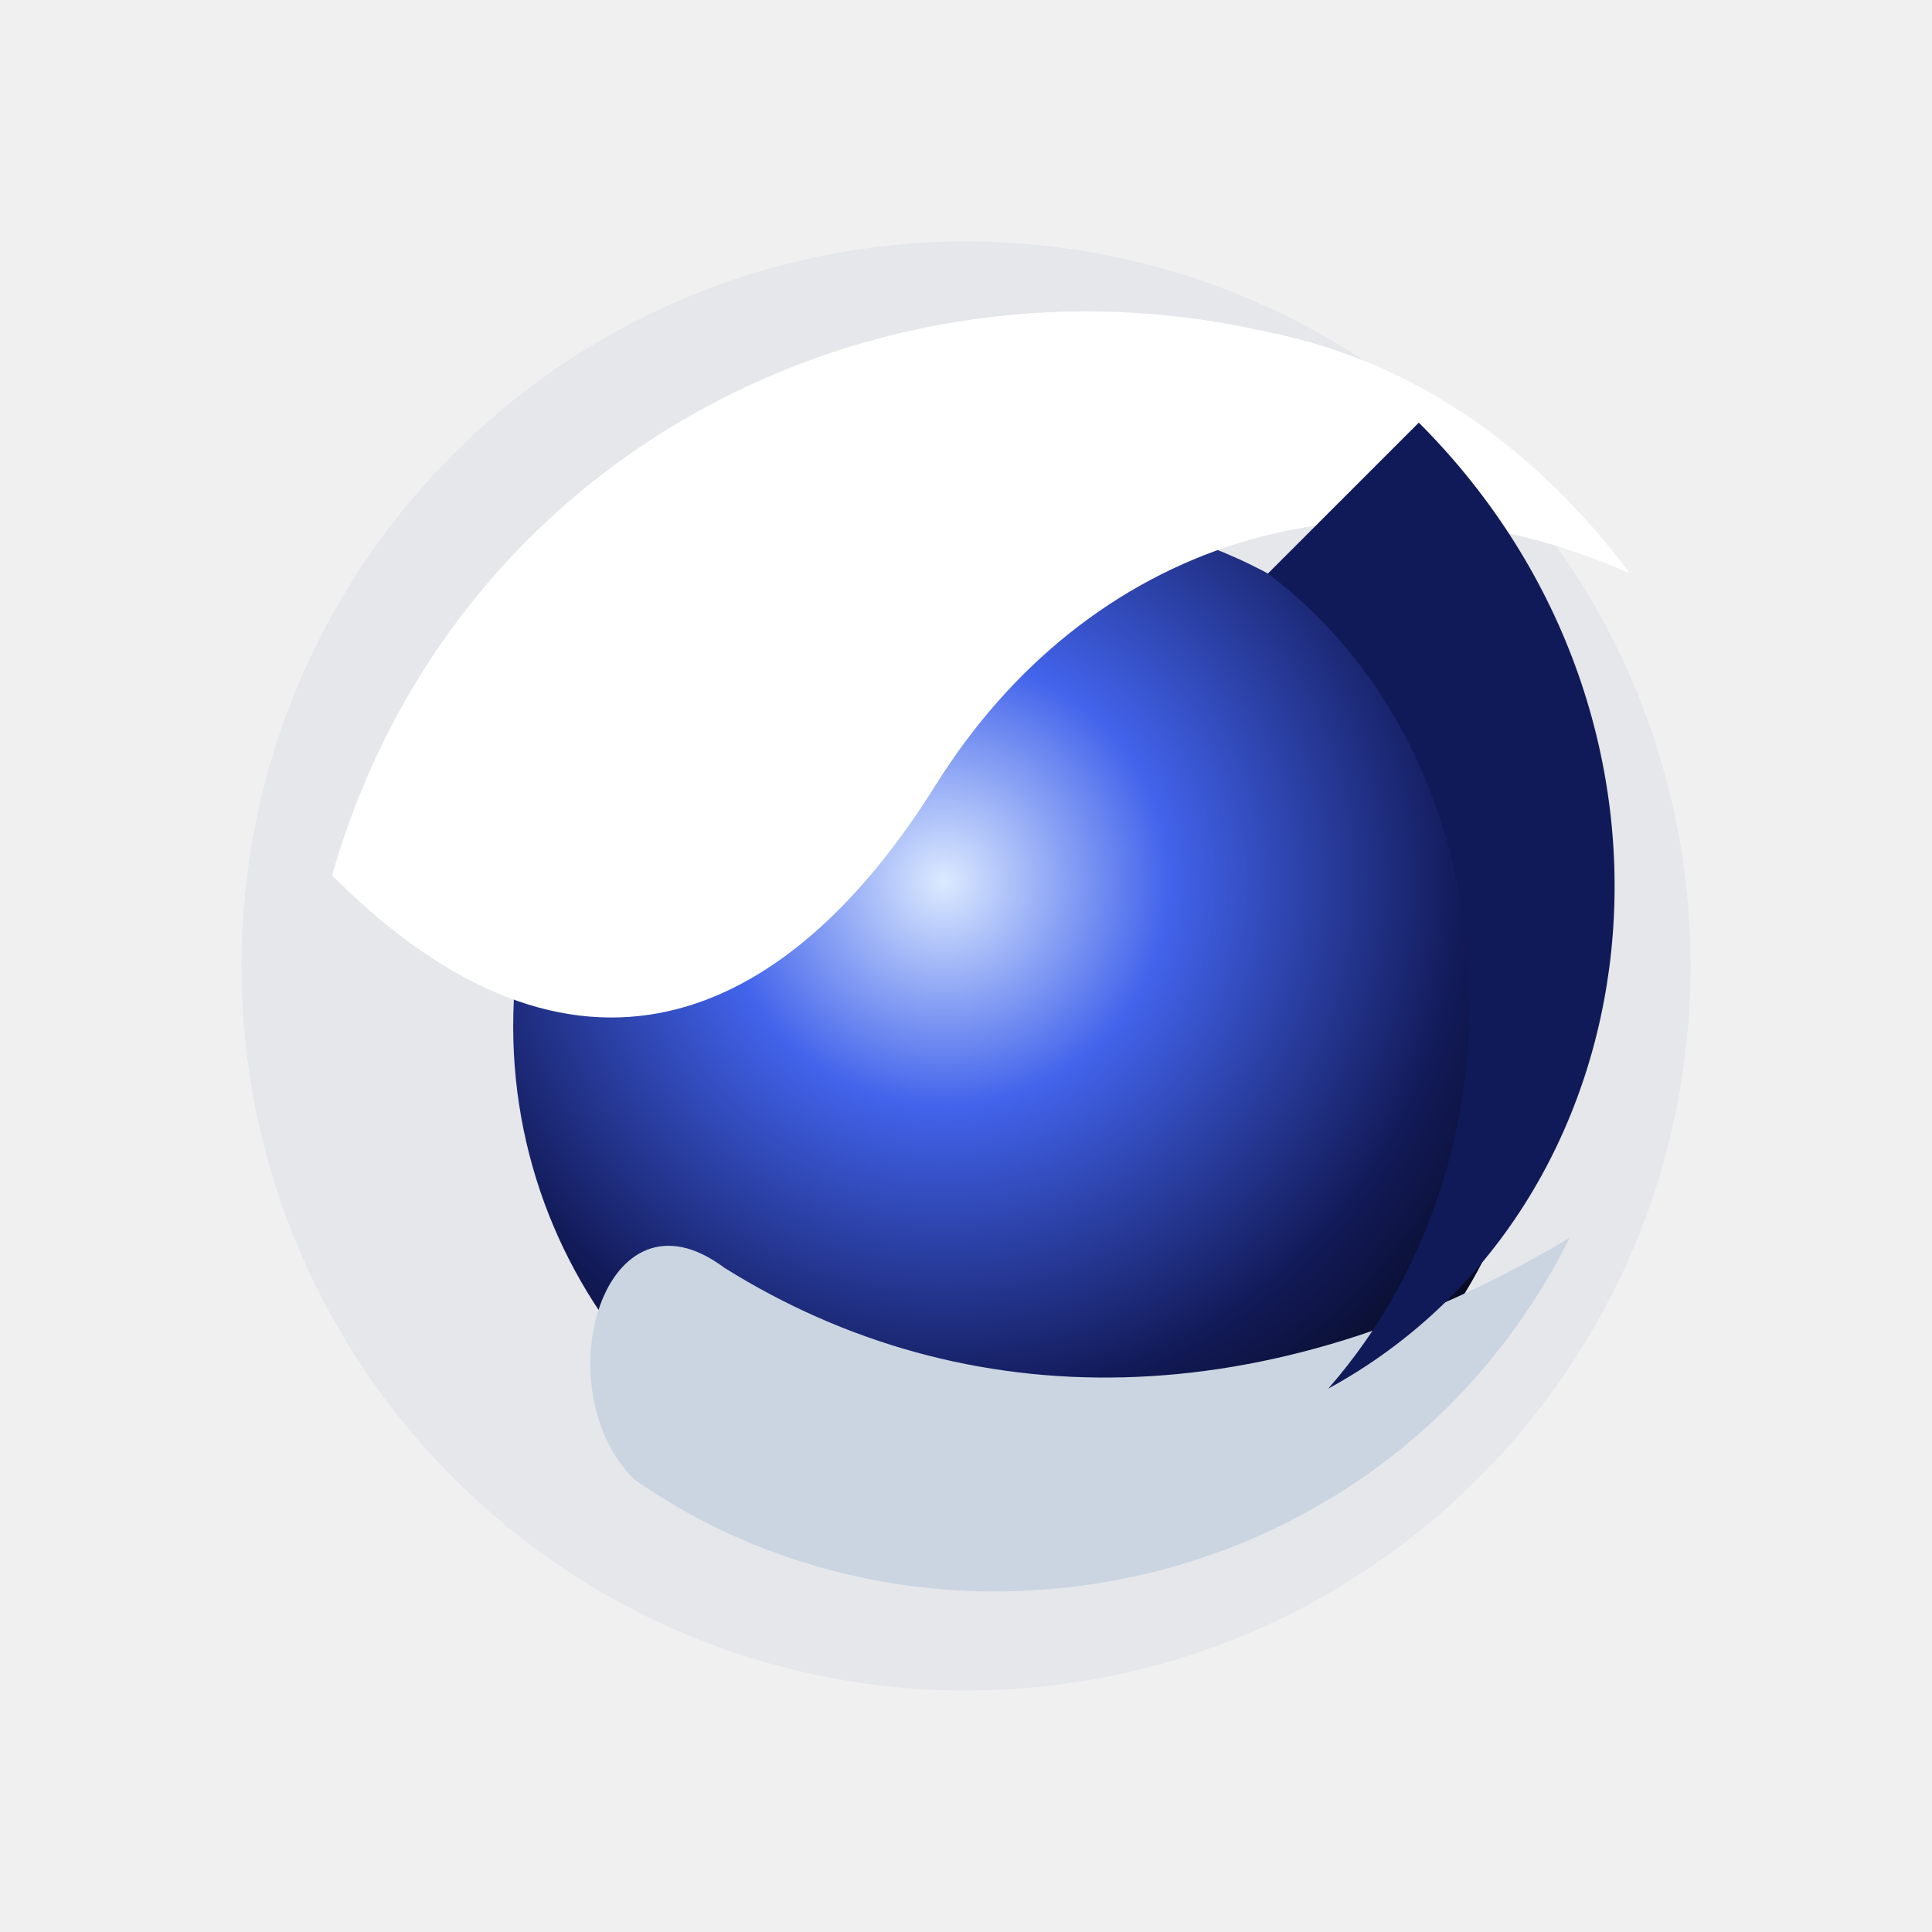
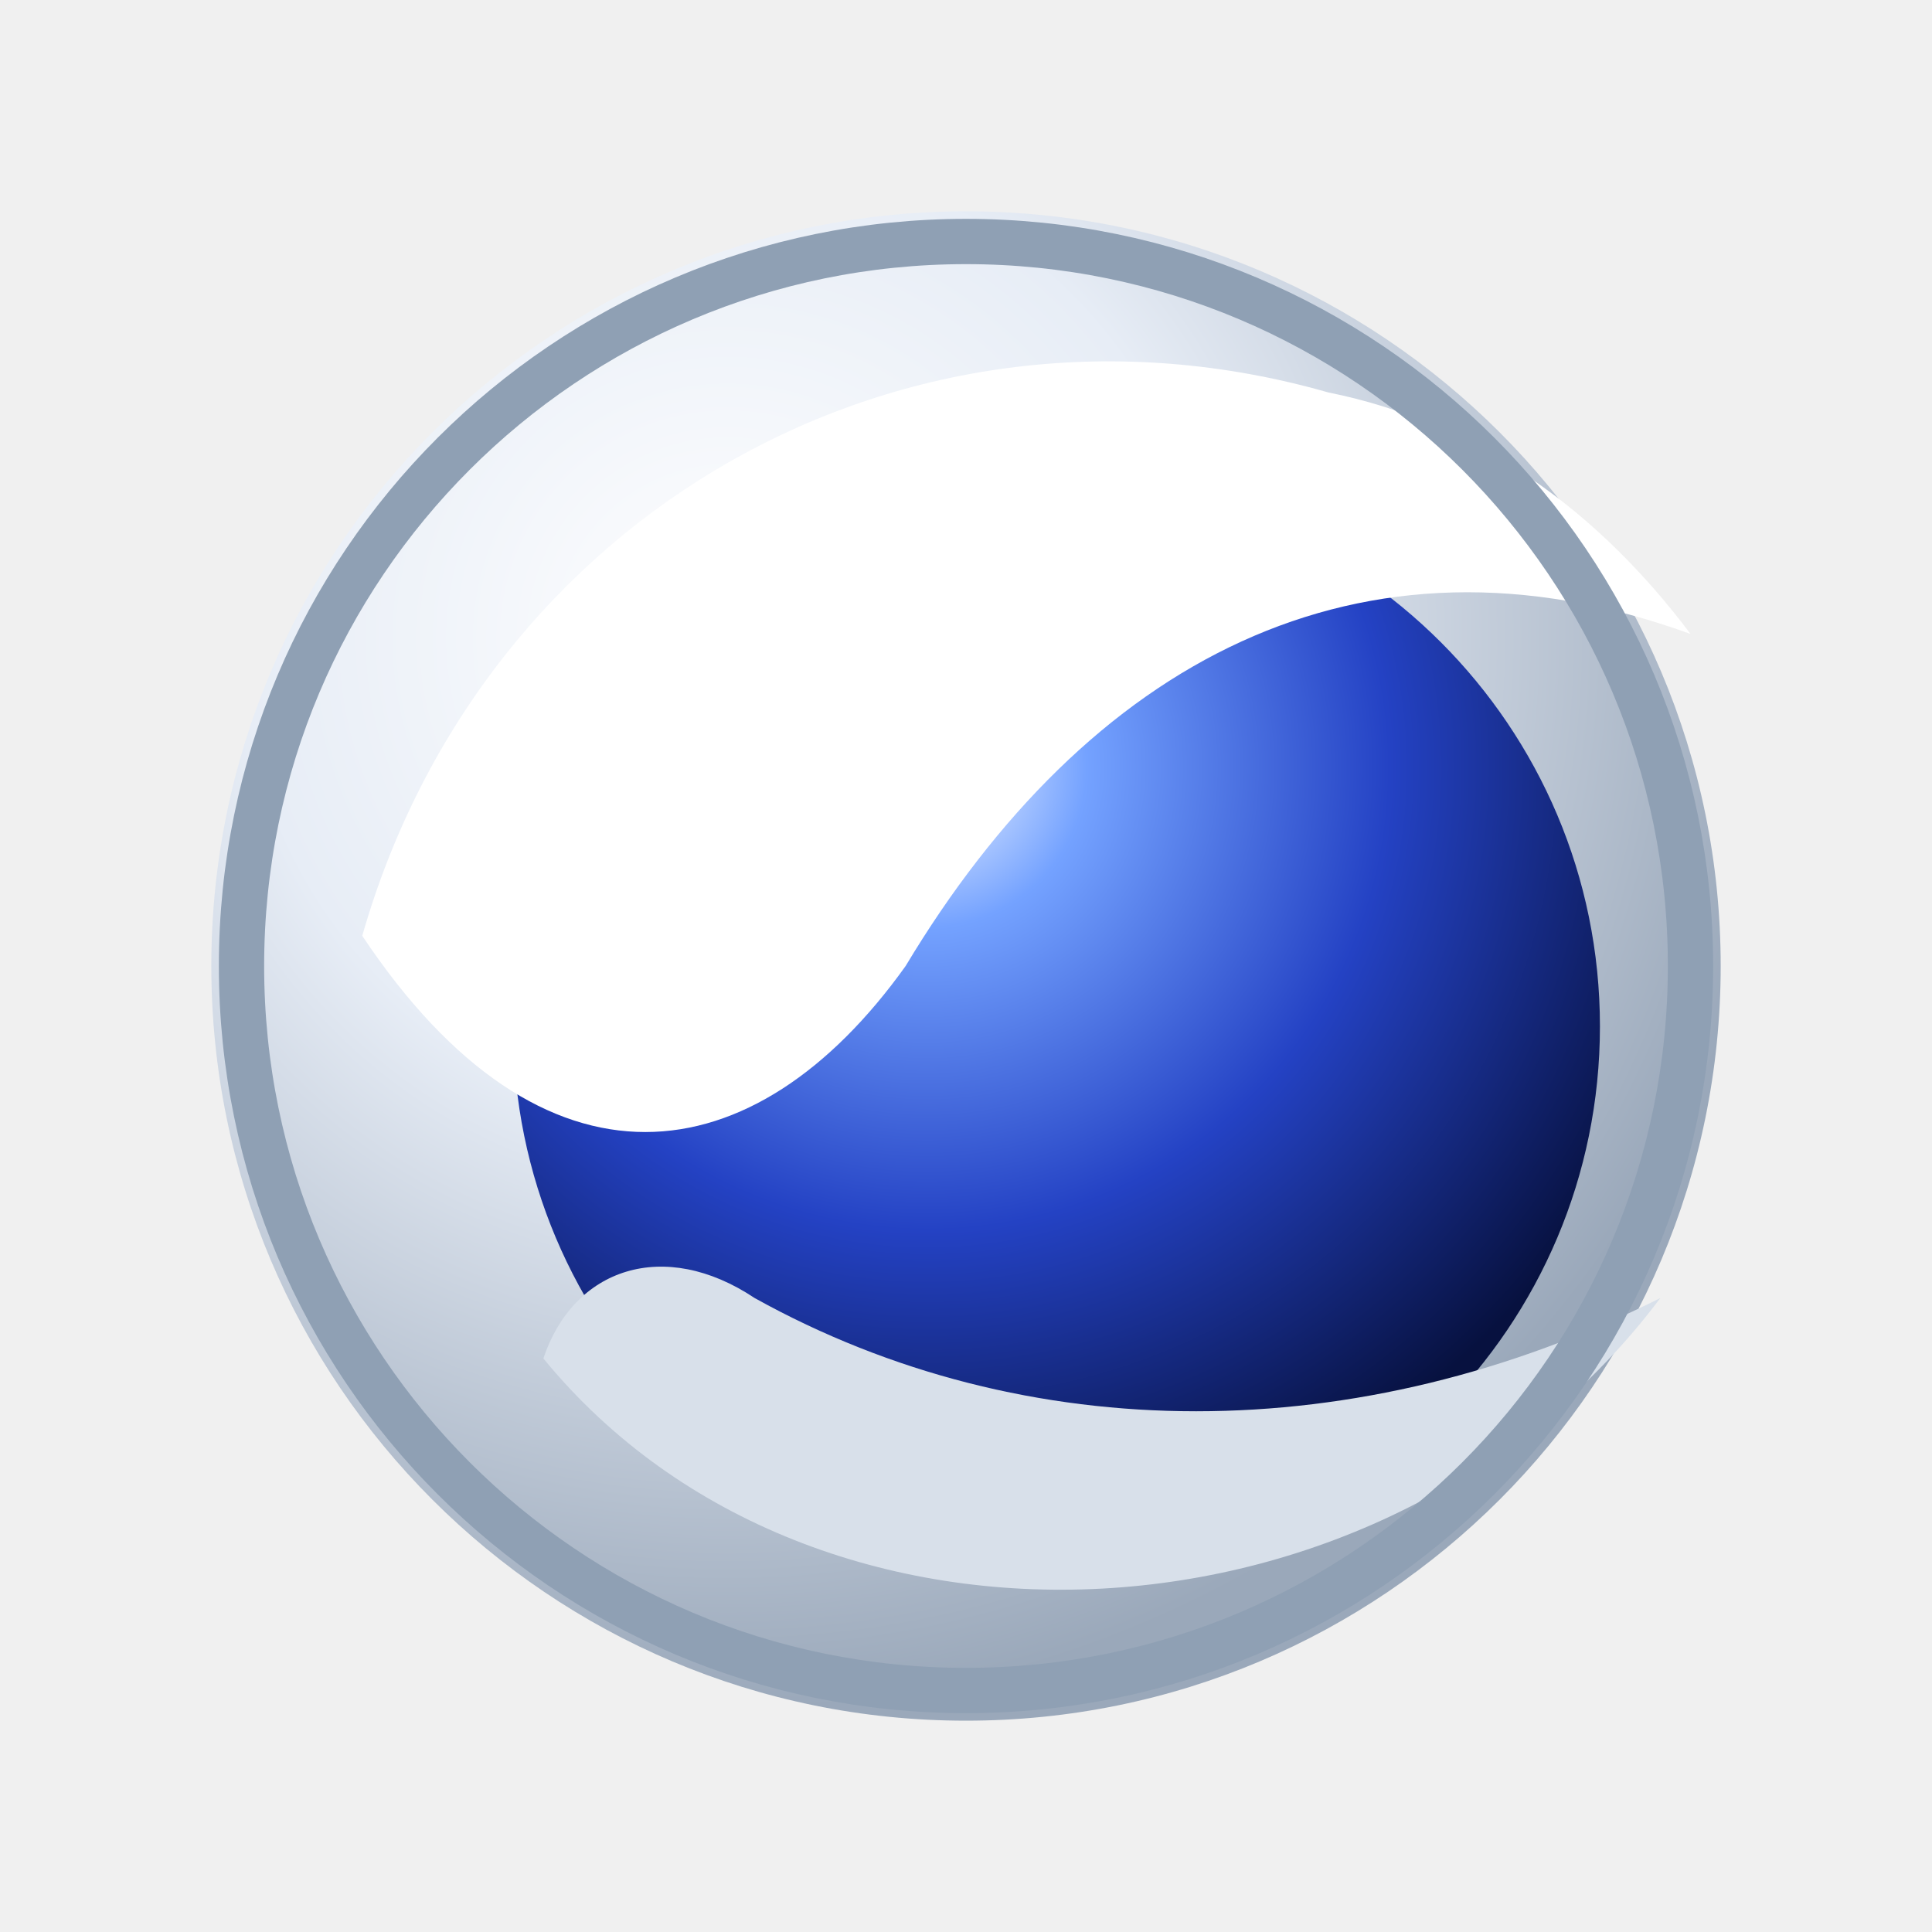
<svg xmlns="http://www.w3.org/2000/svg" viewBox="0 0 64 64" role="img" aria-label="Cinema 4D">
  <defs>
-     <radialGradient id="c4dBlue" cx="42%" cy="36%" r="68%">
-       <stop offset="0" stop-color="#dceaff" />
-       <stop offset="0.32" stop-color="#4263eb" />
-       <stop offset="0.74" stop-color="#121a58" />
-       <stop offset="1" stop-color="#050716" />
+     <radialGradient id="c4dShell" cx="34%" cy="28%" r="72%">
+       <stop offset="0" stop-color="#ffffff" />
+       <stop offset="0.45" stop-color="#e7edf6" />
+       <stop offset="1" stop-color="#9aa8ba" />
+     </radialGradient>
+     <radialGradient id="c4dCore" cx="38%" cy="26%" r="74%">
+       <stop offset="0" stop-color="#f5f9ff" />
+       <stop offset="0.2" stop-color="#74a2ff" />
+       <stop offset="0.58" stop-color="#2442c4" />
+       <stop offset="1" stop-color="#07113f" />
    </radialGradient>
  </defs>
-   <circle cx="32" cy="32" r="24" fill="#e5e7eb" />
-   <circle cx="34" cy="34" r="17" fill="url(#c4dBlue)" />
-   <path d="M11 29c4-14 18-21 31-18 5 1 9 4 12 8-9-4-18-1-23 7-5 8-12 11-20 3Z" fill="#ffffff" />
-   <path d="M21 49c10 7 25 4 31-8-10 6-20 6-28 1-4-3-6 4-3 7Z" fill="#cbd5e1" />
-   <path d="M42 19c8 6 9 19 2 27 11-6 13-22 3-32l-5 5Z" fill="#111a58" />
+   <circle cx="32" cy="32" r="25" fill="url(#c4dShell)" />
+   <circle cx="35" cy="34" r="18" fill="url(#c4dCore)" />
+   <path d="M12 31c4-14 18-22 32-18 5 1 9 4 12 8-11-4-20 1-26 11-5 7-12 8-18-1Z" fill="#ffffff" />
+   <path d="M18 45c9 11 28 10 37-2-10 5-21 5-30 0-3-2-6-1-7 2Z" fill="#d8e0ea" />
+   <circle cx="32" cy="32" r="24" fill="none" stroke="#8fa0b4" stroke-width="1.5" />
</svg>
